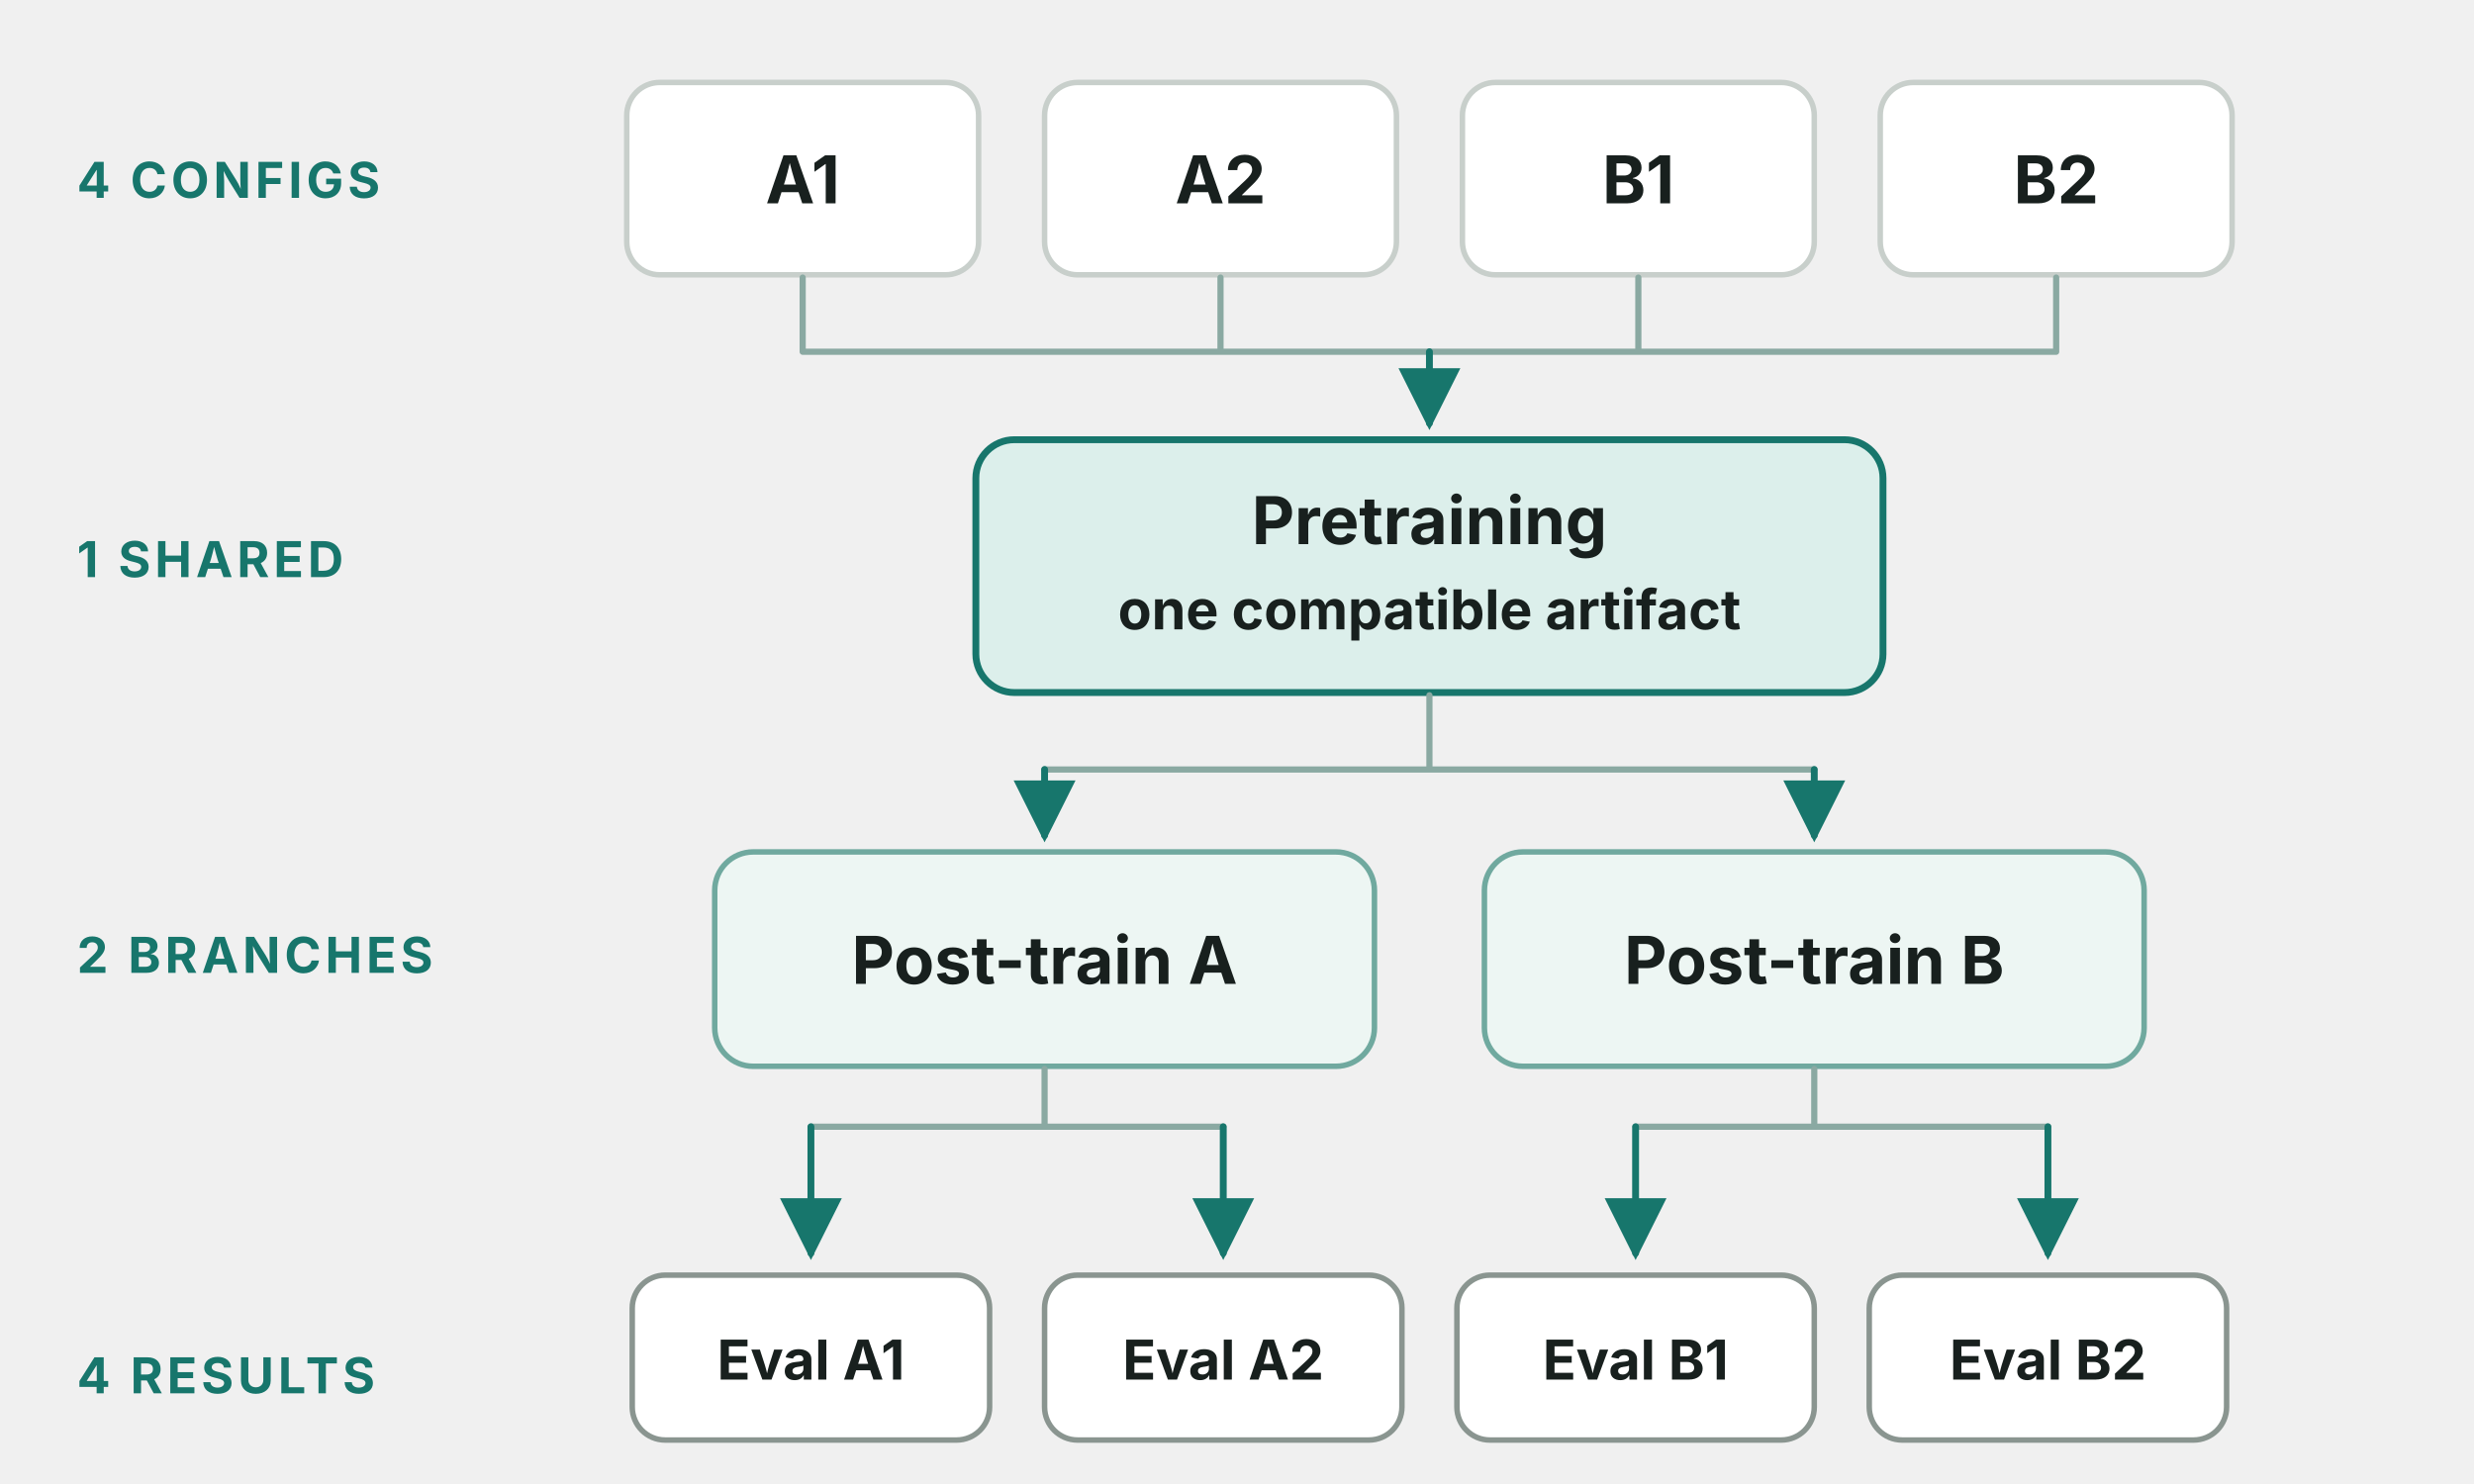
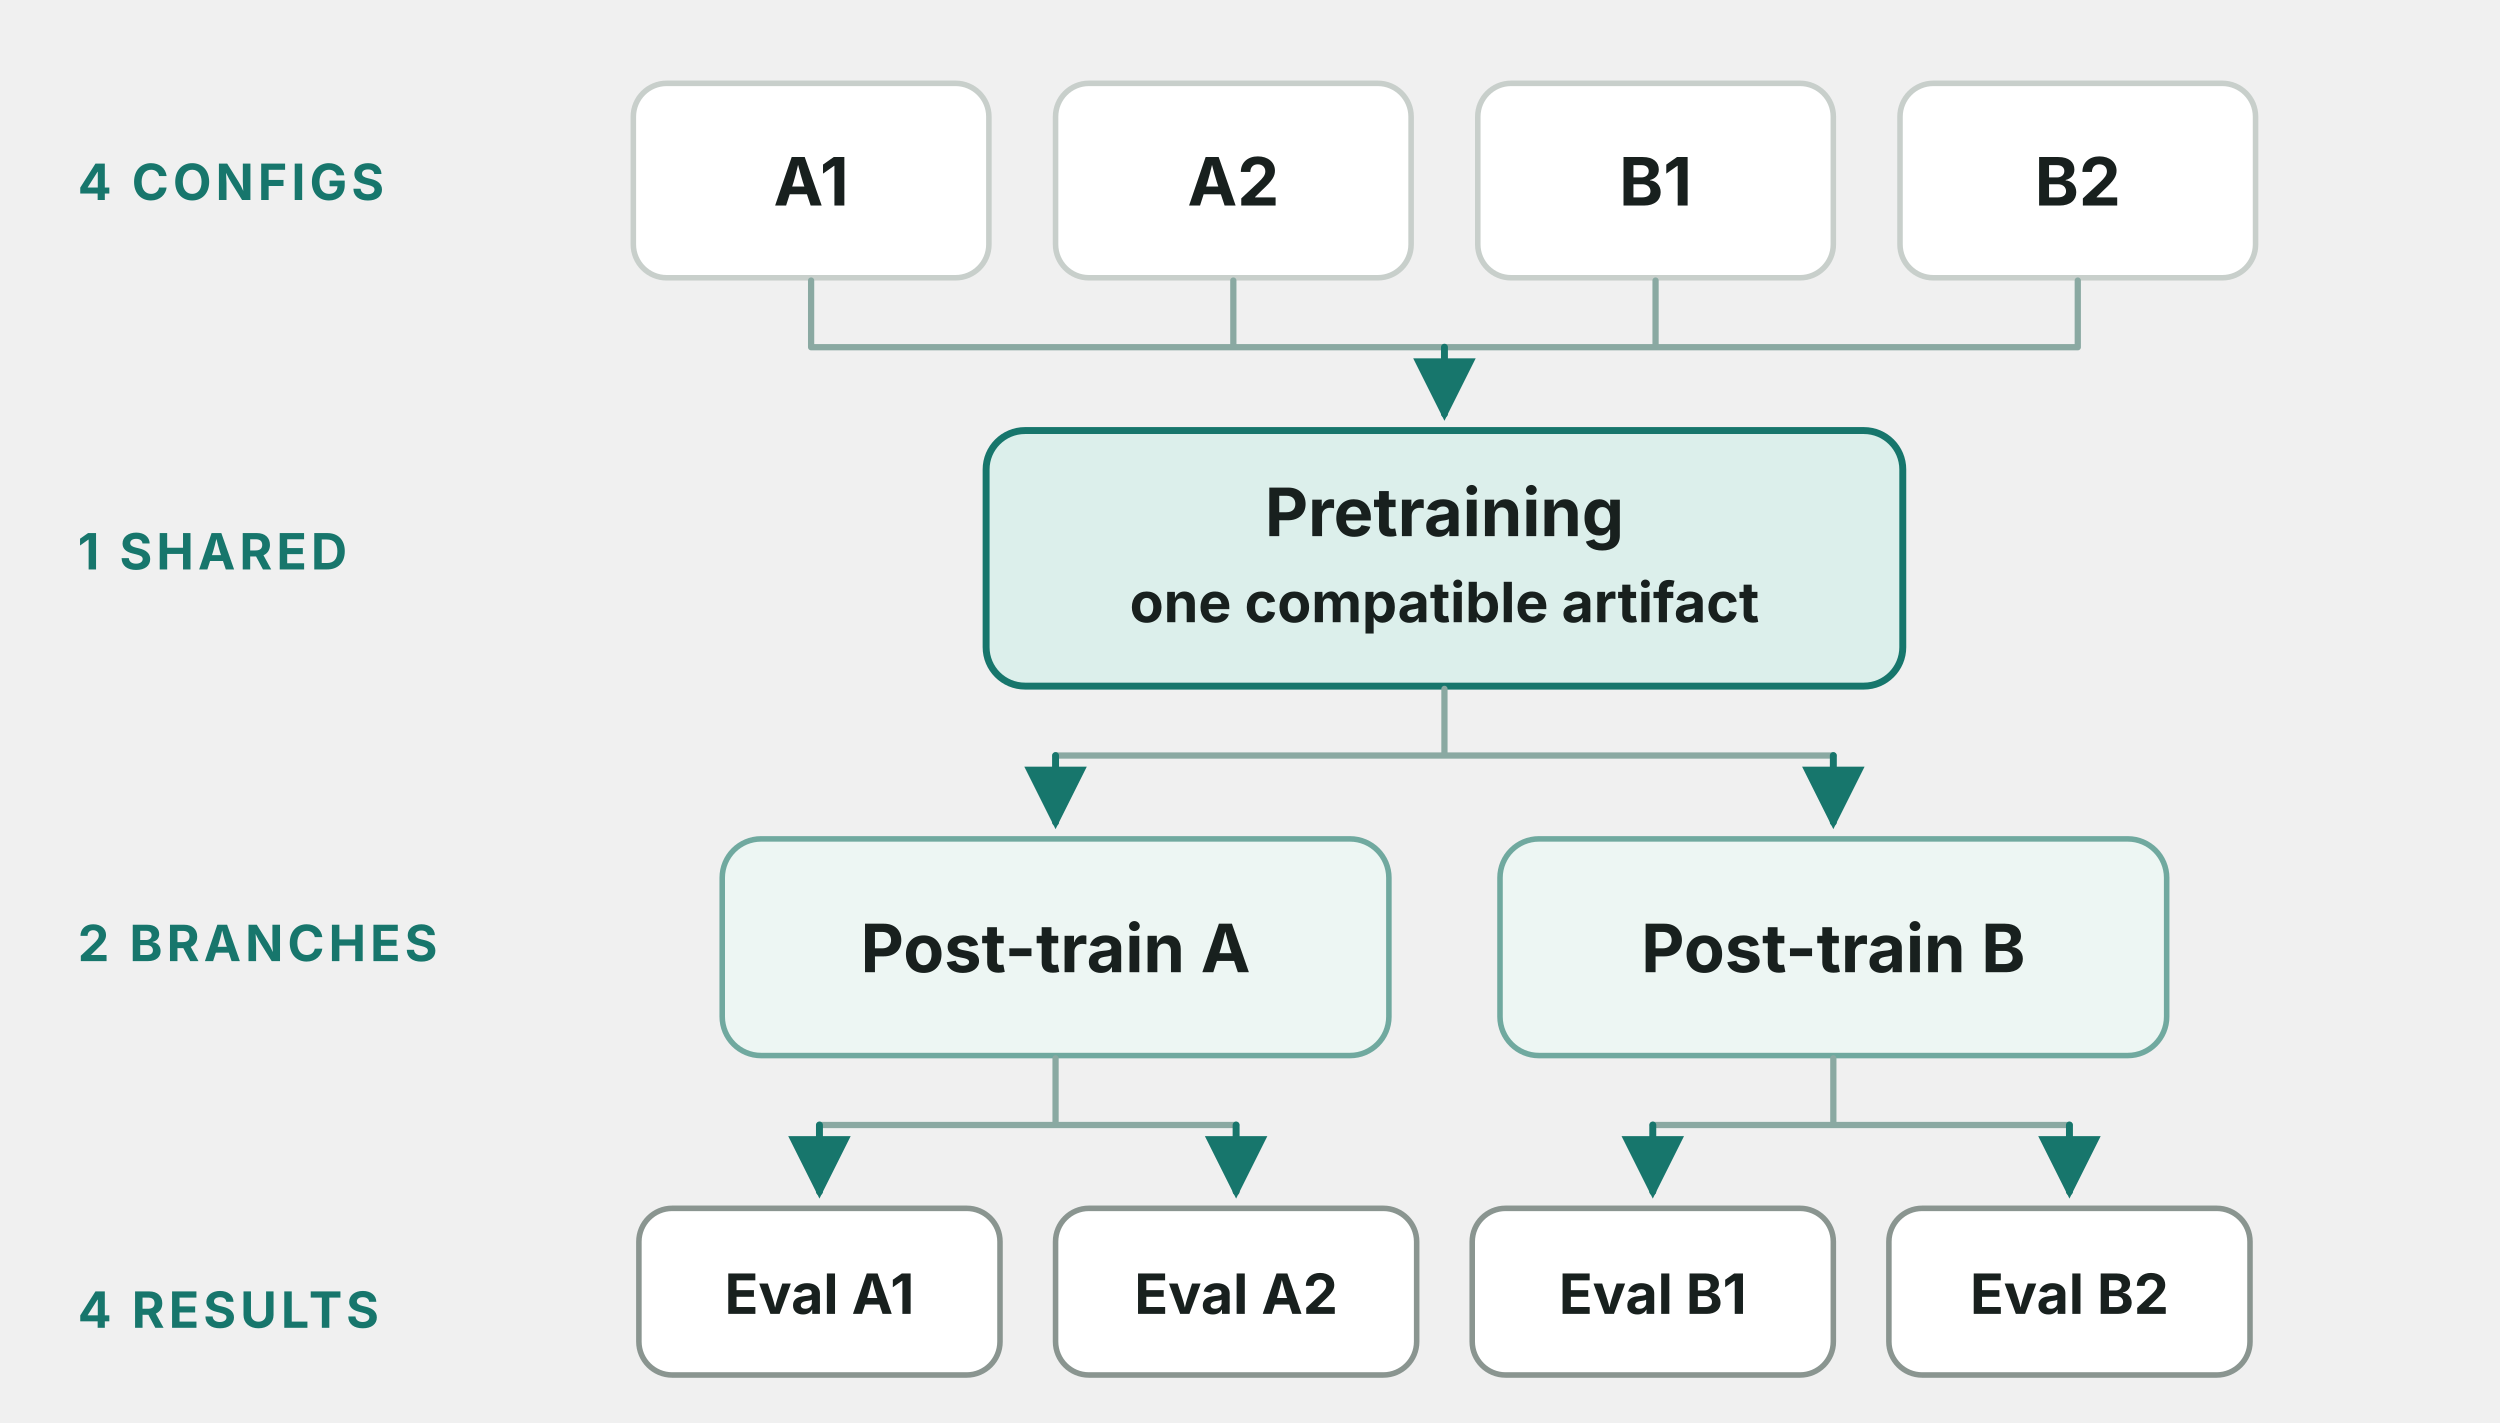
- <svg xmlns="http://www.w3.org/2000/svg" width="900" height="540" viewBox="0 0 900 540" role="img" aria-labelledby="title description">
+ <svg xmlns="http://www.w3.org/2000/svg" width="900" height="512" viewBox="0 0 900 512" role="img" aria-labelledby="title description">
  <defs>
    <marker id="arrow" markerWidth="9" markerHeight="9" refX="8" refY="4.5" orient="auto">
      <path d="M0 0 L9 4.5 L0 9 Z" fill="#17766c" />
    </marker>
    <style>
      .label { font: 700 24px Inter, 'Segoe UI', Arial, sans-serif; fill: #18201e; text-anchor: middle; }
      .small { font: 650 20px Inter, 'Segoe UI', Arial, sans-serif; fill: #18201e; text-anchor: middle; }
      .count { font: 700 18px Inter, 'Segoe UI', Arial, sans-serif; letter-spacing: 1.5px; fill: #17766c; text-anchor: start; }
      .config { fill: #ffffff; stroke: #c8cfcb; stroke-width: 2; }
      .shared { fill: #dcefeb; stroke: #17766c; stroke-width: 2.5; }
      .branch { fill: #edf6f3; stroke: #70a99f; stroke-width: 2; }
      .eval { fill: #ffffff; stroke: #8a9590; stroke-width: 2; }
      .connector { fill: none; stroke: #8aa9a2; stroke-width: 2.25; stroke-linecap: round; stroke-linejoin: round; }
      .flow { fill: none; stroke: #17766c; stroke-width: 2.5; stroke-linecap: round; marker-end: url(#arrow); }
    </style>
  </defs>
  <text class="count" x="28" y="72">4 CONFIGS</text>
  <rect class="config" x="228" y="30" width="128" height="70" rx="12" />
  <rect class="config" x="380" y="30" width="128" height="70" rx="12" />
  <rect class="config" x="532" y="30" width="128" height="70" rx="12" />
  <rect class="config" x="684" y="30" width="128" height="70" rx="12" />
  <text class="label" x="292" y="74">A1</text>
  <text class="label" x="444" y="74">A2</text>
  <text class="label" x="596" y="74">B1</text>
  <text class="label" x="748" y="74">B2</text>
-   <path class="connector" d="M292 101 V128 M444 101 V128 M596 101 V128 M748 101 V128 M292 128 H748" />
-   <path class="flow" d="M520 128 V154" />
-   <text class="count" x="28" y="210">1 SHARED</text>
-   <rect class="shared" x="355" y="160" width="330" height="92" rx="14" />
-   <text class="label" x="520" y="198">Pretraining</text>
-   <text class="small" x="520" y="229">one compatible artifact</text>
-   <path class="connector" d="M520 253 V280 M380 280 H660" />
-   <path class="flow" d="M380 280 V304" />
-   <path class="flow" d="M660 280 V304" />
-   <text class="count" x="28" y="354">2 BRANCHES</text>
-   <rect class="branch" x="260" y="310" width="240" height="78" rx="14" />
-   <rect class="branch" x="540" y="310" width="240" height="78" rx="14" />
-   <text class="label" x="380" y="358">Post-train A</text>
-   <text class="label" x="660" y="358">Post-train B</text>
-   <path class="connector" d="M380 389 V410 M295 410 H445 M660 389 V410 M595 410 H745" />
-   <path class="flow" d="M295 410 V456" />
-   <path class="flow" d="M445 410 V456" />
-   <path class="flow" d="M595 410 V456" />
-   <path class="flow" d="M745 410 V456" />
-   <text class="count" x="28" y="507">4 RESULTS</text>
-   <rect class="eval" x="230" y="464" width="130" height="60" rx="12" />
-   <rect class="eval" x="380" y="464" width="130" height="60" rx="12" />
-   <rect class="eval" x="530" y="464" width="130" height="60" rx="12" />
-   <rect class="eval" x="680" y="464" width="130" height="60" rx="12" />
-   <text class="small" x="295" y="502">Eval A1</text>
-   <text class="small" x="445" y="502">Eval A2</text>
-   <text class="small" x="595" y="502">Eval B1</text>
-   <text class="small" x="745" y="502">Eval B2</text>
+   <path class="connector" d="M292 101 V125 M444 101 V125 M596 101 V125 M748 101 V125 M292 125 H748" />
+   <path class="flow" d="M520 125 V149" />
+   <text class="count" x="28" y="205">1 SHARED</text>
+   <rect class="shared" x="355" y="155" width="330" height="92" rx="14" />
+   <text class="label" x="520" y="193">Pretraining</text>
+   <text class="small" x="520" y="224">one compatible artifact</text>
+   <path class="connector" d="M520 248 V272 M380 272 H660" />
+   <path class="flow" d="M380 272 V296" />
+   <path class="flow" d="M660 272 V296" />
+   <text class="count" x="28" y="346">2 BRANCHES</text>
+   <rect class="branch" x="260" y="302" width="240" height="78" rx="14" />
+   <rect class="branch" x="540" y="302" width="240" height="78" rx="14" />
+   <text class="label" x="380" y="350">Post-train A</text>
+   <text class="label" x="660" y="350">Post-train B</text>
+   <path class="connector" d="M380 381 V405 M295 405 H445 M660 381 V405 M595 405 H745" />
+   <path class="flow" d="M295 405 V429" />
+   <path class="flow" d="M445 405 V429" />
+   <path class="flow" d="M595 405 V429" />
+   <path class="flow" d="M745 405 V429" />
+   <text class="count" x="28" y="478">4 RESULTS</text>
+   <rect class="eval" x="230" y="435" width="130" height="60" rx="12" />
+   <rect class="eval" x="380" y="435" width="130" height="60" rx="12" />
+   <rect class="eval" x="530" y="435" width="130" height="60" rx="12" />
+   <rect class="eval" x="680" y="435" width="130" height="60" rx="12" />
+   <text class="small" x="295" y="473">Eval A1</text>
+   <text class="small" x="445" y="473">Eval A2</text>
+   <text class="small" x="595" y="473">Eval B1</text>
+   <text class="small" x="745" y="473">Eval B2</text>
</svg>
